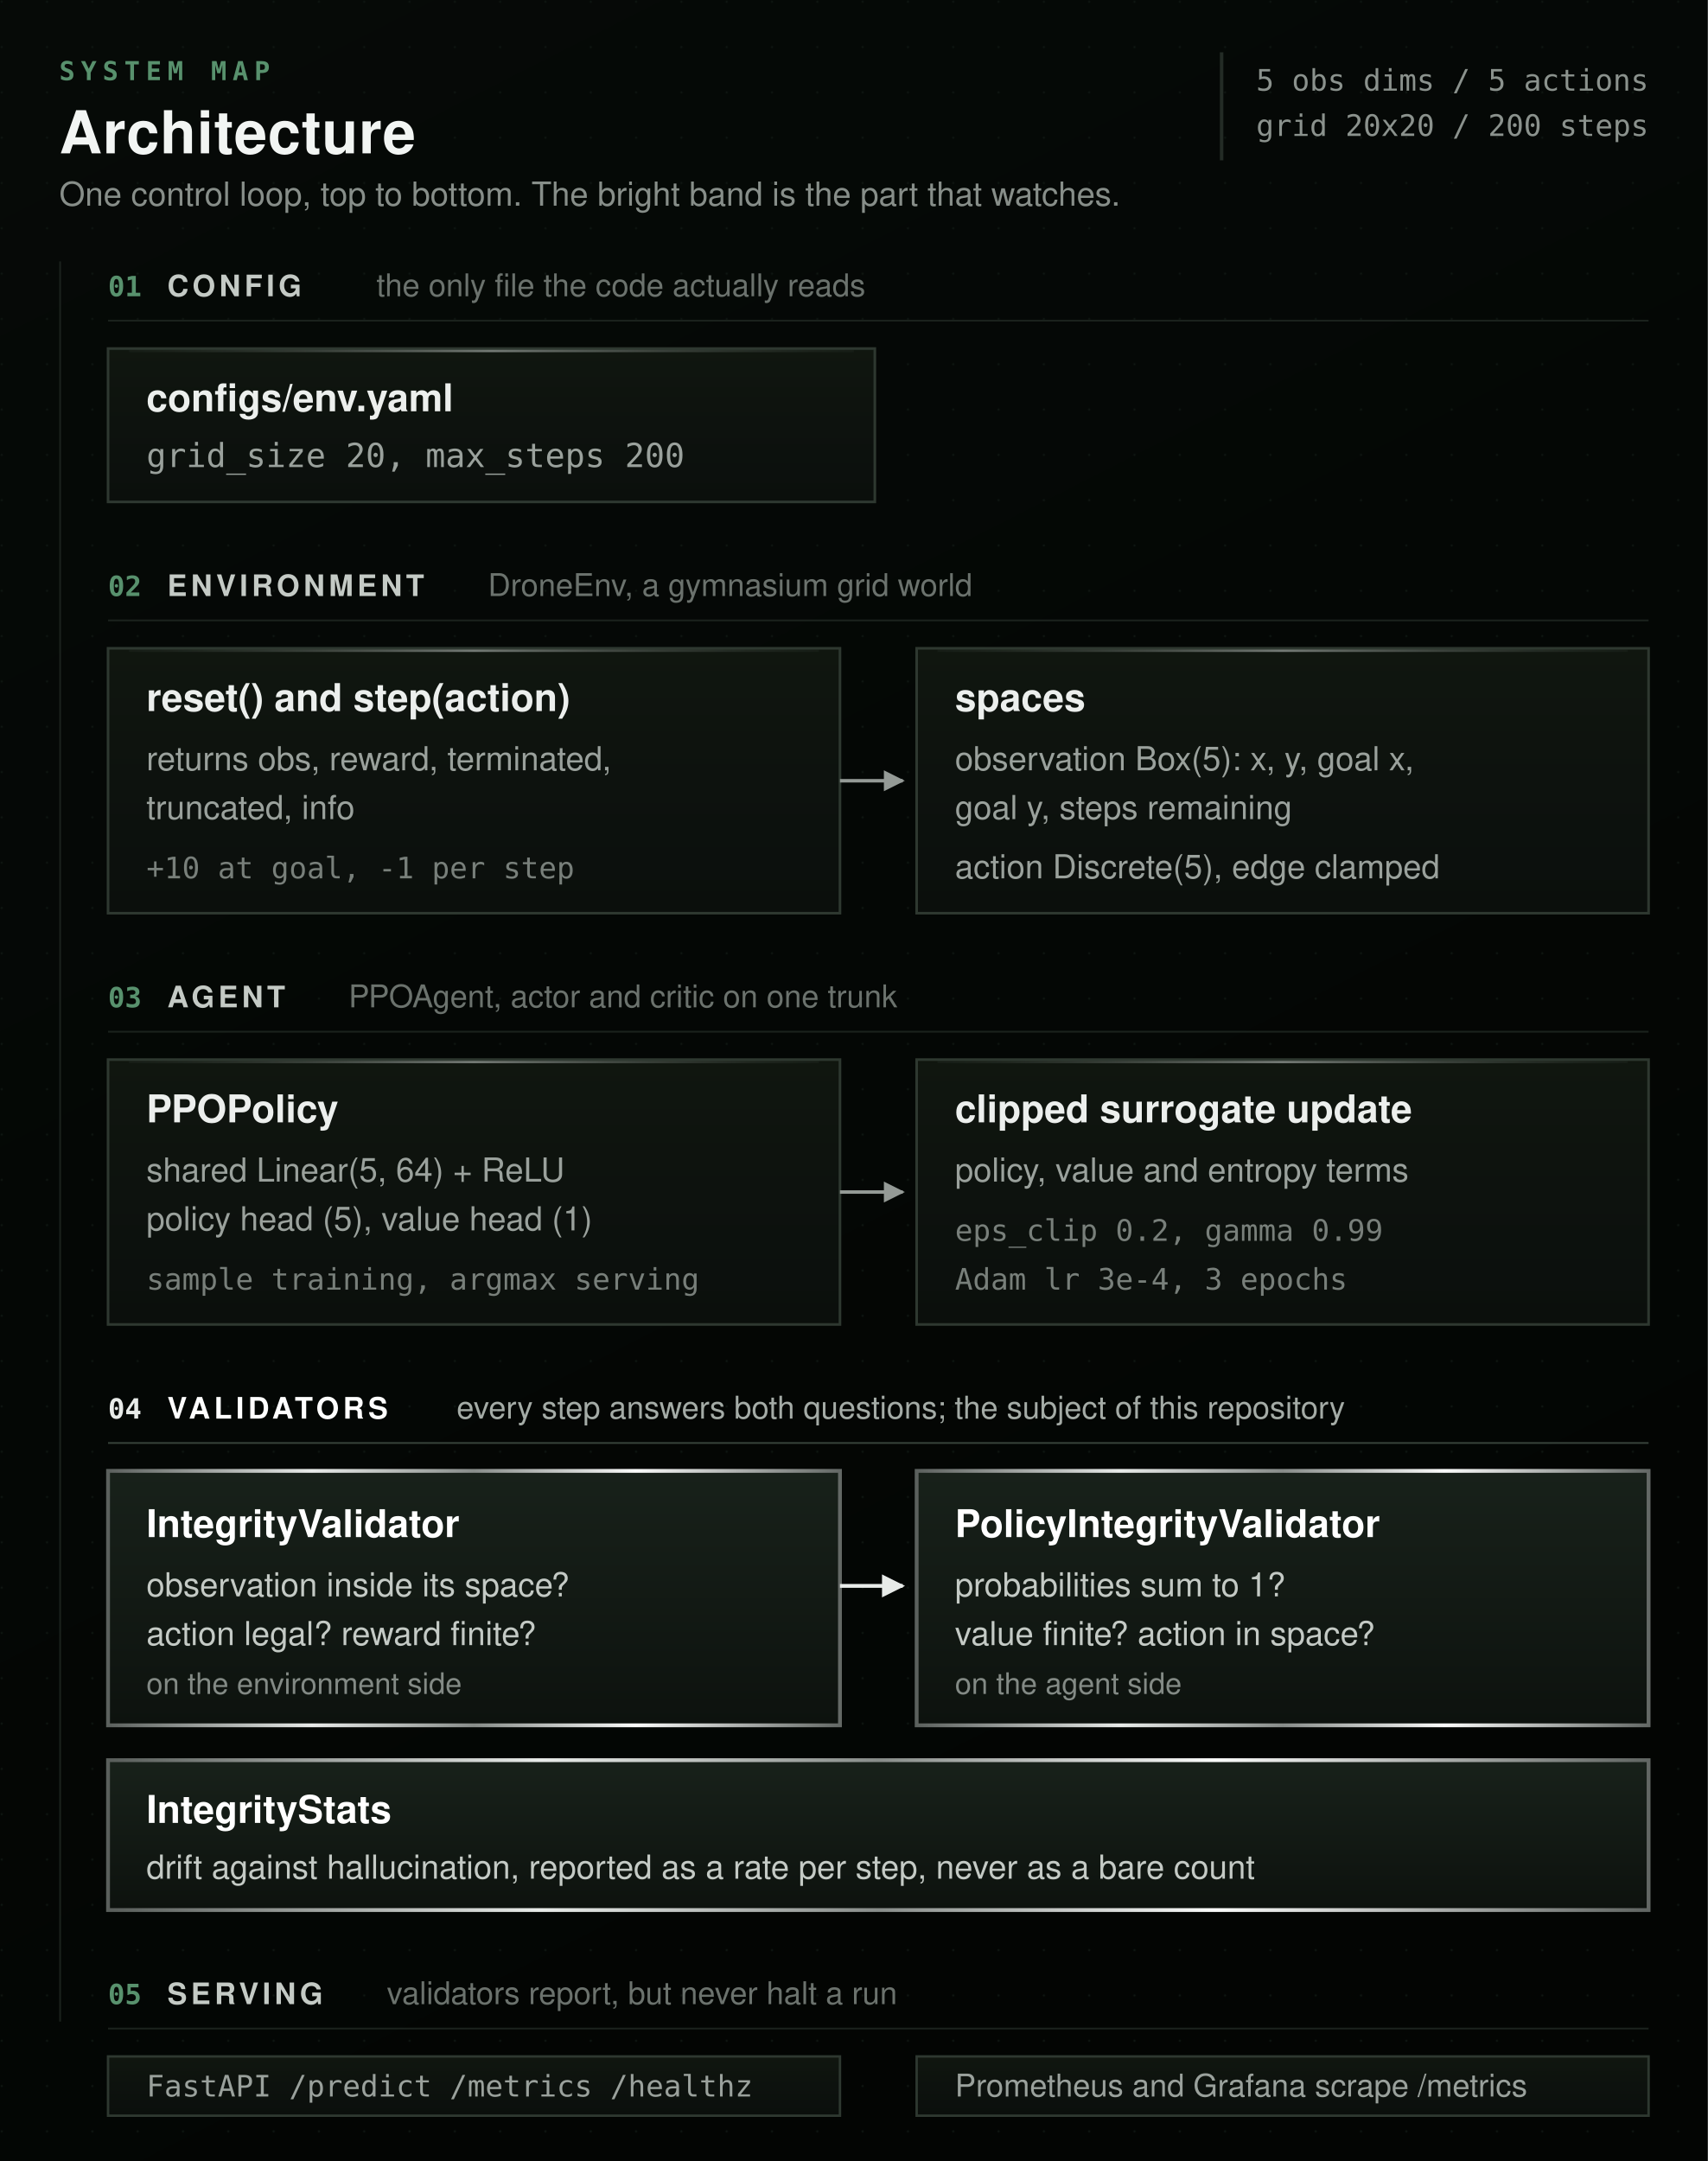
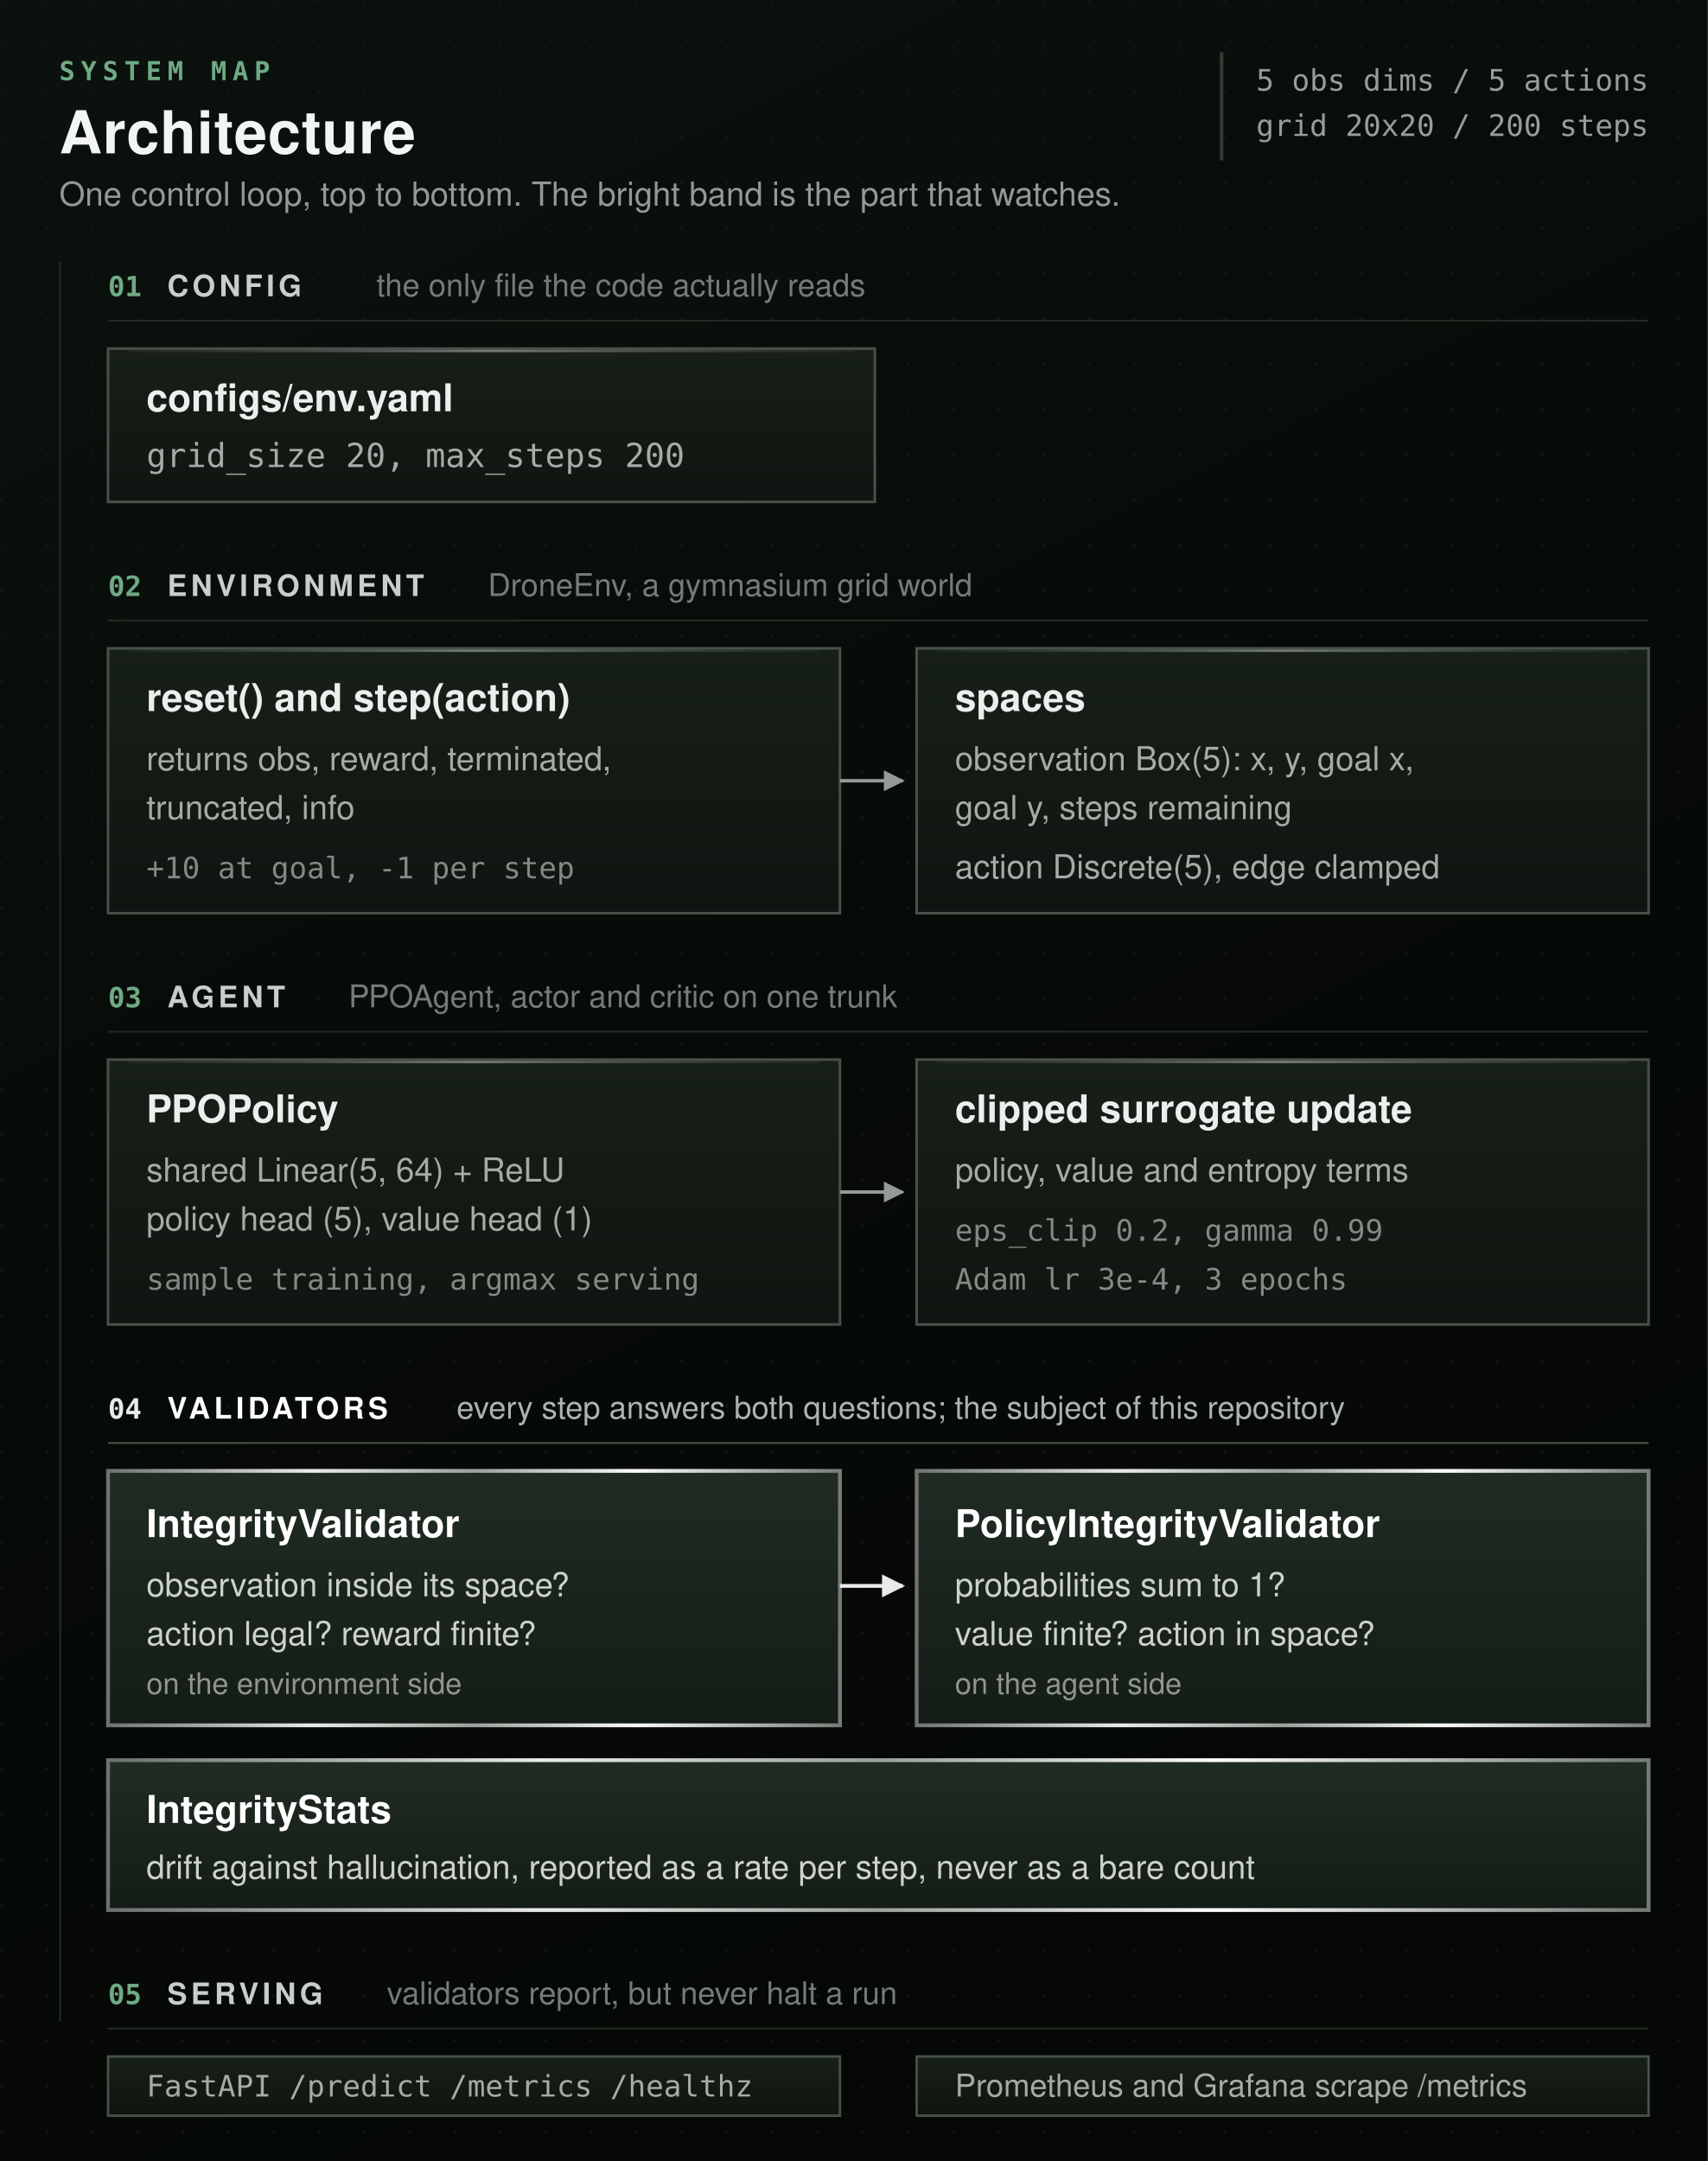
<svg xmlns="http://www.w3.org/2000/svg" viewBox="0 0 980 1240" width="980" height="1240" role="img" aria-label="System map: configs/env.yaml feeds the DroneEnv, the PPO agent closes the loop, a validator band watches both sides and reports into IntegrityStats, and the policy is served behind FastAPI" font-family="ui-sans-serif, -apple-system, BlinkMacSystemFont, Segoe UI, Helvetica, Arial, sans-serif">
  <defs>
    <linearGradient id="bg" x1="0" y1="0" x2="0.4" y2="1">
-       <stop offset="0" stop-color="#060a07" />
-       <stop offset="0.55" stop-color="#040705" />
-       <stop offset="1" stop-color="#030503" />
+       <stop offset="0" stop-color="#0b120e" />
+       <stop offset="0.55" stop-color="#070b08" />
+       <stop offset="1" stop-color="#050805" />
    </linearGradient>
    <pattern id="grid" width="26" height="26" patternUnits="userSpaceOnUse">
-       <circle cx="1" cy="1" r="0.7" fill="#0d130f" />
+       <circle cx="1" cy="1" r="0.7" fill="#121a14" />
    </pattern>
    <linearGradient id="chrome" x1="0" y1="0" x2="1" y2="0">
-       <stop offset="0" stop-color="#5a5f5c" />
+       <stop offset="0" stop-color="#6d716f" />
      <stop offset="0.28" stop-color="#e8ebe9" />
-       <stop offset="0.5" stop-color="#888d8a" />
+       <stop offset="0.5" stop-color="#9ba09d" />
      <stop offset="0.72" stop-color="#fafbfa" />
-       <stop offset="1" stop-color="#626764" />
+       <stop offset="1" stop-color="#767b78" />
    </linearGradient>
    <linearGradient id="panel" x1="0" y1="0" x2="0" y2="1">
-       <stop offset="0" stop-color="#10160f" />
-       <stop offset="0.5" stop-color="#0d120e" />
-       <stop offset="1" stop-color="#0b0f0c" />
+       <stop offset="0" stop-color="#172018" />
+       <stop offset="0.5" stop-color="#131a14" />
+       <stop offset="1" stop-color="#0f1510" />
    </linearGradient>
    <linearGradient id="panelLive" x1="0" y1="0" x2="0" y2="1">
-       <stop offset="0" stop-color="#18211a" />
-       <stop offset="1" stop-color="#0d120e" />
+       <stop offset="0" stop-color="#202c23" />
+       <stop offset="1" stop-color="#141c16" />
    </linearGradient>
    <linearGradient id="edge" x1="0" y1="0" x2="1" y2="0">
-       <stop offset="0" stop-color="#2e3830" stop-opacity="0.2" />
+       <stop offset="0" stop-color="#454f47" stop-opacity="0.2" />
      <stop offset="0.5" stop-color="#949a96" stop-opacity="0.75" />
-       <stop offset="1" stop-color="#2e3830" stop-opacity="0.2" />
+       <stop offset="1" stop-color="#454f47" stop-opacity="0.2" />
    </linearGradient>
    <linearGradient id="spine" x1="0" y1="0" x2="0" y2="1">
-       <stop offset="0" stop-color="#58916d" stop-opacity="0" />
-       <stop offset="0.12" stop-color="#58916d" stop-opacity="0.55" />
-       <stop offset="0.88" stop-color="#58916d" stop-opacity="0.55" />
-       <stop offset="1" stop-color="#58916d" stop-opacity="0" />
+       <stop offset="0" stop-color="#6faa85" stop-opacity="0" />
+       <stop offset="0.12" stop-color="#6faa85" stop-opacity="0.55" />
+       <stop offset="0.88" stop-color="#6faa85" stop-opacity="0.55" />
+       <stop offset="1" stop-color="#6faa85" stop-opacity="0" />
    </linearGradient>
    <marker id="a" viewBox="0 0 10 10" refX="9" refY="5" markerWidth="6" markerHeight="6" orient="auto">
      <path d="M0,0 L10,5 L0,10 z" fill="#949a96" />
    </marker>
    <marker id="ab" viewBox="0 0 10 10" refX="9" refY="5" markerWidth="6" markerHeight="6" orient="auto">
      <path d="M0,0 L10,5 L0,10 z" fill="#e8ebe9" />
    </marker>
  </defs>
  <rect x="0" y="0" width="980" height="1240" fill="url(#bg)" />
  <rect x="0" y="0" width="980" height="1240" fill="url(#grid)" />
-   <rect x="34" y="150" width="1" height="1010" fill="#1b221d" />
-   <text x="34" y="46" fill="#58916d" font-size="15" font-weight="700" letter-spacing="3.4" font-family="ui-monospace, SFMono-Regular, Menlo, monospace">SYSTEM MAP</text>
+   <rect x="34" y="150" width="1" height="1010" fill="#232d26" />
+   <text x="34" y="46" fill="#6faa85" font-size="15" font-weight="700" letter-spacing="3.4" font-family="ui-monospace, SFMono-Regular, Menlo, monospace">SYSTEM MAP</text>
  <text x="34" y="88" fill="#f2f5f3" font-size="34" font-weight="700" letter-spacing="0.4">Architecture</text>
-   <text x="34" y="118" fill="#878e89" font-size="19">One control loop, top to bottom. The bright band is the part that watches.</text>
-   <rect x="700" y="30" width="2" height="62" fill="#232b25" />
-   <text x="946" y="52" fill="#8b928d" font-size="17" text-anchor="end" font-family="ui-monospace, SFMono-Regular, Menlo, monospace">5 obs dims / 5 actions</text>
-   <text x="946" y="78" fill="#8b928d" font-size="17" text-anchor="end" font-family="ui-monospace, SFMono-Regular, Menlo, monospace">grid 20x20 / 200 steps</text>
-   <text x="62" y="170" fill="#58916d" font-size="16" font-weight="700" font-family="ui-monospace, SFMono-Regular, Menlo, monospace">01</text>
-   <text x="96" y="170" fill="#c4cac5" font-size="17" font-weight="700" letter-spacing="2.2">CONFIG</text>
-   <text x="216" y="170" fill="#6b726d" font-size="18">the only file the code actually reads</text>
-   <line x1="62" y1="184" x2="946" y2="184" stroke="#1b221d" stroke-width="1" />
-   <rect x="62" y="200" width="440" height="88" fill="url(#panel)" stroke="#2e3830" stroke-width="1.5" />
+   <text x="34" y="118" fill="#939a95" font-size="19">One control loop, top to bottom. The bright band is the part that watches.</text>
+   <rect x="700" y="30" width="2" height="62" fill="#333d36" />
+   <text x="946" y="52" fill="#979e99" font-size="17" text-anchor="end" font-family="ui-monospace, SFMono-Regular, Menlo, monospace">5 obs dims / 5 actions</text>
+   <text x="946" y="78" fill="#979e99" font-size="17" text-anchor="end" font-family="ui-monospace, SFMono-Regular, Menlo, monospace">grid 20x20 / 200 steps</text>
+   <text x="62" y="170" fill="#6faa85" font-size="16" font-weight="700" font-family="ui-monospace, SFMono-Regular, Menlo, monospace">01</text>
+   <text x="96" y="170" fill="#c8cec9" font-size="17" font-weight="700" letter-spacing="2.2">CONFIG</text>
+   <text x="216" y="170" fill="#757c77" font-size="18">the only file the code actually reads</text>
+   <line x1="62" y1="184" x2="946" y2="184" stroke="#222c25" stroke-width="1" />
+   <rect x="62" y="200" width="440" height="88" fill="url(#panel)" stroke="#47514a" stroke-width="1.5" />
  <rect x="74" y="200.7" width="416" height="1.4" fill="url(#edge)" />
  <text x="84" y="236" fill="#ecefed" font-size="22" font-weight="700">configs/env.yaml</text>
-   <text x="84" y="268" fill="#9aa19c" font-size="19" font-family="ui-monospace, SFMono-Regular, Menlo, monospace">grid_size 20, max_steps 200</text>
-   <text x="62" y="342" fill="#58916d" font-size="16" font-weight="700" font-family="ui-monospace, SFMono-Regular, Menlo, monospace">02</text>
-   <text x="96" y="342" fill="#c4cac5" font-size="17" font-weight="700" letter-spacing="2.2">ENVIRONMENT</text>
-   <text x="280" y="342" fill="#6b726d" font-size="18">DroneEnv, a gymnasium grid world</text>
-   <line x1="62" y1="356" x2="946" y2="356" stroke="#1b221d" stroke-width="1" />
-   <rect x="62" y="372" width="420" height="152" fill="url(#panel)" stroke="#2e3830" stroke-width="1.5" />
+   <text x="84" y="268" fill="#a5aca7" font-size="19" font-family="ui-monospace, SFMono-Regular, Menlo, monospace">grid_size 20, max_steps 200</text>
+   <text x="62" y="342" fill="#6faa85" font-size="16" font-weight="700" font-family="ui-monospace, SFMono-Regular, Menlo, monospace">02</text>
+   <text x="96" y="342" fill="#c8cec9" font-size="17" font-weight="700" letter-spacing="2.2">ENVIRONMENT</text>
+   <text x="280" y="342" fill="#757c77" font-size="18">DroneEnv, a gymnasium grid world</text>
+   <line x1="62" y1="356" x2="946" y2="356" stroke="#222c25" stroke-width="1" />
+   <rect x="62" y="372" width="420" height="152" fill="url(#panel)" stroke="#47514a" stroke-width="1.5" />
  <rect x="74" y="372.7" width="396" height="1.4" fill="url(#edge)" />
  <text x="84" y="408" fill="#ecefed" font-size="22" font-weight="700">reset() and step(action)</text>
-   <text x="84" y="442" fill="#9aa19c" font-size="19">returns obs, reward, terminated,</text>
-   <text x="84" y="470" fill="#9aa19c" font-size="19">truncated, info</text>
-   <text x="84" y="504" fill="#787f7a" font-size="17" font-family="ui-monospace, SFMono-Regular, Menlo, monospace">+10 at goal, -1 per step</text>
-   <rect x="526" y="372" width="420" height="152" fill="url(#panel)" stroke="#2e3830" stroke-width="1.5" />
+   <text x="84" y="442" fill="#a5aca7" font-size="19">returns obs, reward, terminated,</text>
+   <text x="84" y="470" fill="#a5aca7" font-size="19">truncated, info</text>
+   <text x="84" y="504" fill="#838a85" font-size="17" font-family="ui-monospace, SFMono-Regular, Menlo, monospace">+10 at goal, -1 per step</text>
+   <rect x="526" y="372" width="420" height="152" fill="url(#panel)" stroke="#47514a" stroke-width="1.5" />
  <rect x="538" y="372.7" width="396" height="1.4" fill="url(#edge)" />
  <text x="548" y="408" fill="#ecefed" font-size="22" font-weight="700">spaces</text>
-   <text x="548" y="442" fill="#9aa19c" font-size="19">observation Box(5): x, y, goal x,</text>
-   <text x="548" y="470" fill="#9aa19c" font-size="19">goal y, steps remaining</text>
-   <text x="548" y="504" fill="#9aa19c" font-size="19">action Discrete(5), edge clamped</text>
+   <text x="548" y="442" fill="#a5aca7" font-size="19">observation Box(5): x, y, goal x,</text>
+   <text x="548" y="470" fill="#a5aca7" font-size="19">goal y, steps remaining</text>
+   <text x="548" y="504" fill="#a5aca7" font-size="19">action Discrete(5), edge clamped</text>
  <path d="M 482 448 L 518 448" stroke="#949a96" stroke-width="2" fill="none" marker-end="url(#a)" />
-   <text x="62" y="578" fill="#58916d" font-size="16" font-weight="700" font-family="ui-monospace, SFMono-Regular, Menlo, monospace">03</text>
-   <text x="96" y="578" fill="#c4cac5" font-size="17" font-weight="700" letter-spacing="2.2">AGENT</text>
-   <text x="200" y="578" fill="#6b726d" font-size="18">PPOAgent, actor and critic on one trunk</text>
-   <line x1="62" y1="592" x2="946" y2="592" stroke="#1b221d" stroke-width="1" />
-   <rect x="62" y="608" width="420" height="152" fill="url(#panel)" stroke="#2e3830" stroke-width="1.5" />
+   <text x="62" y="578" fill="#6faa85" font-size="16" font-weight="700" font-family="ui-monospace, SFMono-Regular, Menlo, monospace">03</text>
+   <text x="96" y="578" fill="#c8cec9" font-size="17" font-weight="700" letter-spacing="2.2">AGENT</text>
+   <text x="200" y="578" fill="#757c77" font-size="18">PPOAgent, actor and critic on one trunk</text>
+   <line x1="62" y1="592" x2="946" y2="592" stroke="#222c25" stroke-width="1" />
+   <rect x="62" y="608" width="420" height="152" fill="url(#panel)" stroke="#47514a" stroke-width="1.5" />
  <rect x="74" y="608.7" width="396" height="1.4" fill="url(#edge)" />
  <text x="84" y="644" fill="#ecefed" font-size="22" font-weight="700">PPOPolicy</text>
-   <text x="84" y="678" fill="#9aa19c" font-size="19">shared Linear(5, 64) + ReLU</text>
-   <text x="84" y="706" fill="#9aa19c" font-size="19">policy head (5), value head (1)</text>
-   <text x="84" y="740" fill="#787f7a" font-size="17" font-family="ui-monospace, SFMono-Regular, Menlo, monospace">sample training, argmax serving</text>
-   <rect x="526" y="608" width="420" height="152" fill="url(#panel)" stroke="#2e3830" stroke-width="1.5" />
+   <text x="84" y="678" fill="#a5aca7" font-size="19">shared Linear(5, 64) + ReLU</text>
+   <text x="84" y="706" fill="#a5aca7" font-size="19">policy head (5), value head (1)</text>
+   <text x="84" y="740" fill="#838a85" font-size="17" font-family="ui-monospace, SFMono-Regular, Menlo, monospace">sample training, argmax serving</text>
+   <rect x="526" y="608" width="420" height="152" fill="url(#panel)" stroke="#47514a" stroke-width="1.5" />
  <rect x="538" y="608.7" width="396" height="1.4" fill="url(#edge)" />
  <text x="548" y="644" fill="#ecefed" font-size="22" font-weight="700">clipped surrogate update</text>
-   <text x="548" y="678" fill="#9aa19c" font-size="19">policy, value and entropy terms</text>
-   <text x="548" y="712" fill="#787f7a" font-size="17" font-family="ui-monospace, SFMono-Regular, Menlo, monospace">eps_clip 0.2, gamma 0.99</text>
-   <text x="548" y="740" fill="#787f7a" font-size="17" font-family="ui-monospace, SFMono-Regular, Menlo, monospace">Adam lr 3e-4, 3 epochs</text>
+   <text x="548" y="678" fill="#a5aca7" font-size="19">policy, value and entropy terms</text>
+   <text x="548" y="712" fill="#838a85" font-size="17" font-family="ui-monospace, SFMono-Regular, Menlo, monospace">eps_clip 0.2, gamma 0.99</text>
+   <text x="548" y="740" fill="#838a85" font-size="17" font-family="ui-monospace, SFMono-Regular, Menlo, monospace">Adam lr 3e-4, 3 epochs</text>
  <path d="M 482 684 L 518 684" stroke="#949a96" stroke-width="2" fill="none" marker-end="url(#a)" />
  <text x="62" y="814" fill="#e8ebe9" font-size="16" font-weight="700" font-family="ui-monospace, SFMono-Regular, Menlo, monospace">04</text>
  <text x="96" y="814" fill="#ffffff" font-size="17" font-weight="700" letter-spacing="2.2">VALIDATORS</text>
-   <text x="262" y="814" fill="#a4aba6" font-size="18">every step answers both questions; the subject of this repository</text>
-   <line x1="62" y1="828" x2="946" y2="828" stroke="#37423a" stroke-width="1" />
+   <text x="262" y="814" fill="#aeb4af" font-size="18">every step answers both questions; the subject of this repository</text>
+   <line x1="62" y1="828" x2="946" y2="828" stroke="#4a564d" stroke-width="1" />
  <rect x="62" y="844" width="420" height="146" fill="url(#panelLive)" stroke="url(#chrome)" stroke-width="2.2" />
  <text x="84" y="882" fill="#ffffff" font-size="22" font-weight="700">IntegrityValidator</text>
-   <text x="84" y="916" fill="#c4cac5" font-size="19">observation inside its space?</text>
-   <text x="84" y="944" fill="#c4cac5" font-size="19">action legal? reward finite?</text>
-   <text x="84" y="972" fill="#838a85" font-size="17">on the environment side</text>
+   <text x="84" y="916" fill="#ccd2ce" font-size="19">observation inside its space?</text>
+   <text x="84" y="944" fill="#ccd2ce" font-size="19">action legal? reward finite?</text>
+   <text x="84" y="972" fill="#8f968f" font-size="17">on the environment side</text>
  <rect x="526" y="844" width="420" height="146" fill="url(#panelLive)" stroke="url(#chrome)" stroke-width="2.2" />
  <text x="548" y="882" fill="#ffffff" font-size="22" font-weight="700">PolicyIntegrityValidator</text>
-   <text x="548" y="916" fill="#c4cac5" font-size="19">probabilities sum to 1?</text>
-   <text x="548" y="944" fill="#c4cac5" font-size="19">value finite? action in space?</text>
-   <text x="548" y="972" fill="#838a85" font-size="17">on the agent side</text>
+   <text x="548" y="916" fill="#ccd2ce" font-size="19">probabilities sum to 1?</text>
+   <text x="548" y="944" fill="#ccd2ce" font-size="19">value finite? action in space?</text>
+   <text x="548" y="972" fill="#8f968f" font-size="17">on the agent side</text>
  <path d="M 482 910 L 518 910" stroke="#e8ebe9" stroke-width="2.2" fill="none" marker-end="url(#ab)" />
  <rect x="62" y="1010" width="884" height="86" fill="url(#panelLive)" stroke="url(#chrome)" stroke-width="2.2" />
  <text x="84" y="1046" fill="#ffffff" font-size="22" font-weight="700">IntegrityStats</text>
-   <text x="84" y="1078" fill="#c4cac5" font-size="19">drift against hallucination, reported as a rate per step, never as a bare count</text>
-   <text x="62" y="1150" fill="#58916d" font-size="16" font-weight="700" font-family="ui-monospace, SFMono-Regular, Menlo, monospace">05</text>
-   <text x="96" y="1150" fill="#c4cac5" font-size="17" font-weight="700" letter-spacing="2.2">SERVING</text>
-   <text x="222" y="1150" fill="#6b726d" font-size="18">validators report, but never halt a run</text>
-   <line x1="62" y1="1164" x2="946" y2="1164" stroke="#1b221d" stroke-width="1" />
-   <rect x="62" y="1180" width="420" height="34" fill="url(#panel)" stroke="#2e3830" stroke-width="1.4" />
-   <text x="84" y="1203" fill="#9aa19c" font-size="17" font-family="ui-monospace, SFMono-Regular, Menlo, monospace">FastAPI /predict /metrics /healthz</text>
-   <rect x="526" y="1180" width="420" height="34" fill="url(#panel)" stroke="#2e3830" stroke-width="1.4" />
-   <text x="548" y="1203" fill="#9aa19c" font-size="18">Prometheus and Grafana scrape /metrics</text>
+   <text x="84" y="1078" fill="#ccd2ce" font-size="19">drift against hallucination, reported as a rate per step, never as a bare count</text>
+   <text x="62" y="1150" fill="#6faa85" font-size="16" font-weight="700" font-family="ui-monospace, SFMono-Regular, Menlo, monospace">05</text>
+   <text x="96" y="1150" fill="#c8cec9" font-size="17" font-weight="700" letter-spacing="2.2">SERVING</text>
+   <text x="222" y="1150" fill="#757c77" font-size="18">validators report, but never halt a run</text>
+   <line x1="62" y1="1164" x2="946" y2="1164" stroke="#222c25" stroke-width="1" />
+   <rect x="62" y="1180" width="420" height="34" fill="url(#panel)" stroke="#47514a" stroke-width="1.4" />
+   <text x="84" y="1203" fill="#a5aca7" font-size="17" font-family="ui-monospace, SFMono-Regular, Menlo, monospace">FastAPI /predict /metrics /healthz</text>
+   <rect x="526" y="1180" width="420" height="34" fill="url(#panel)" stroke="#47514a" stroke-width="1.4" />
+   <text x="548" y="1203" fill="#a5aca7" font-size="18">Prometheus and Grafana scrape /metrics</text>
</svg>
